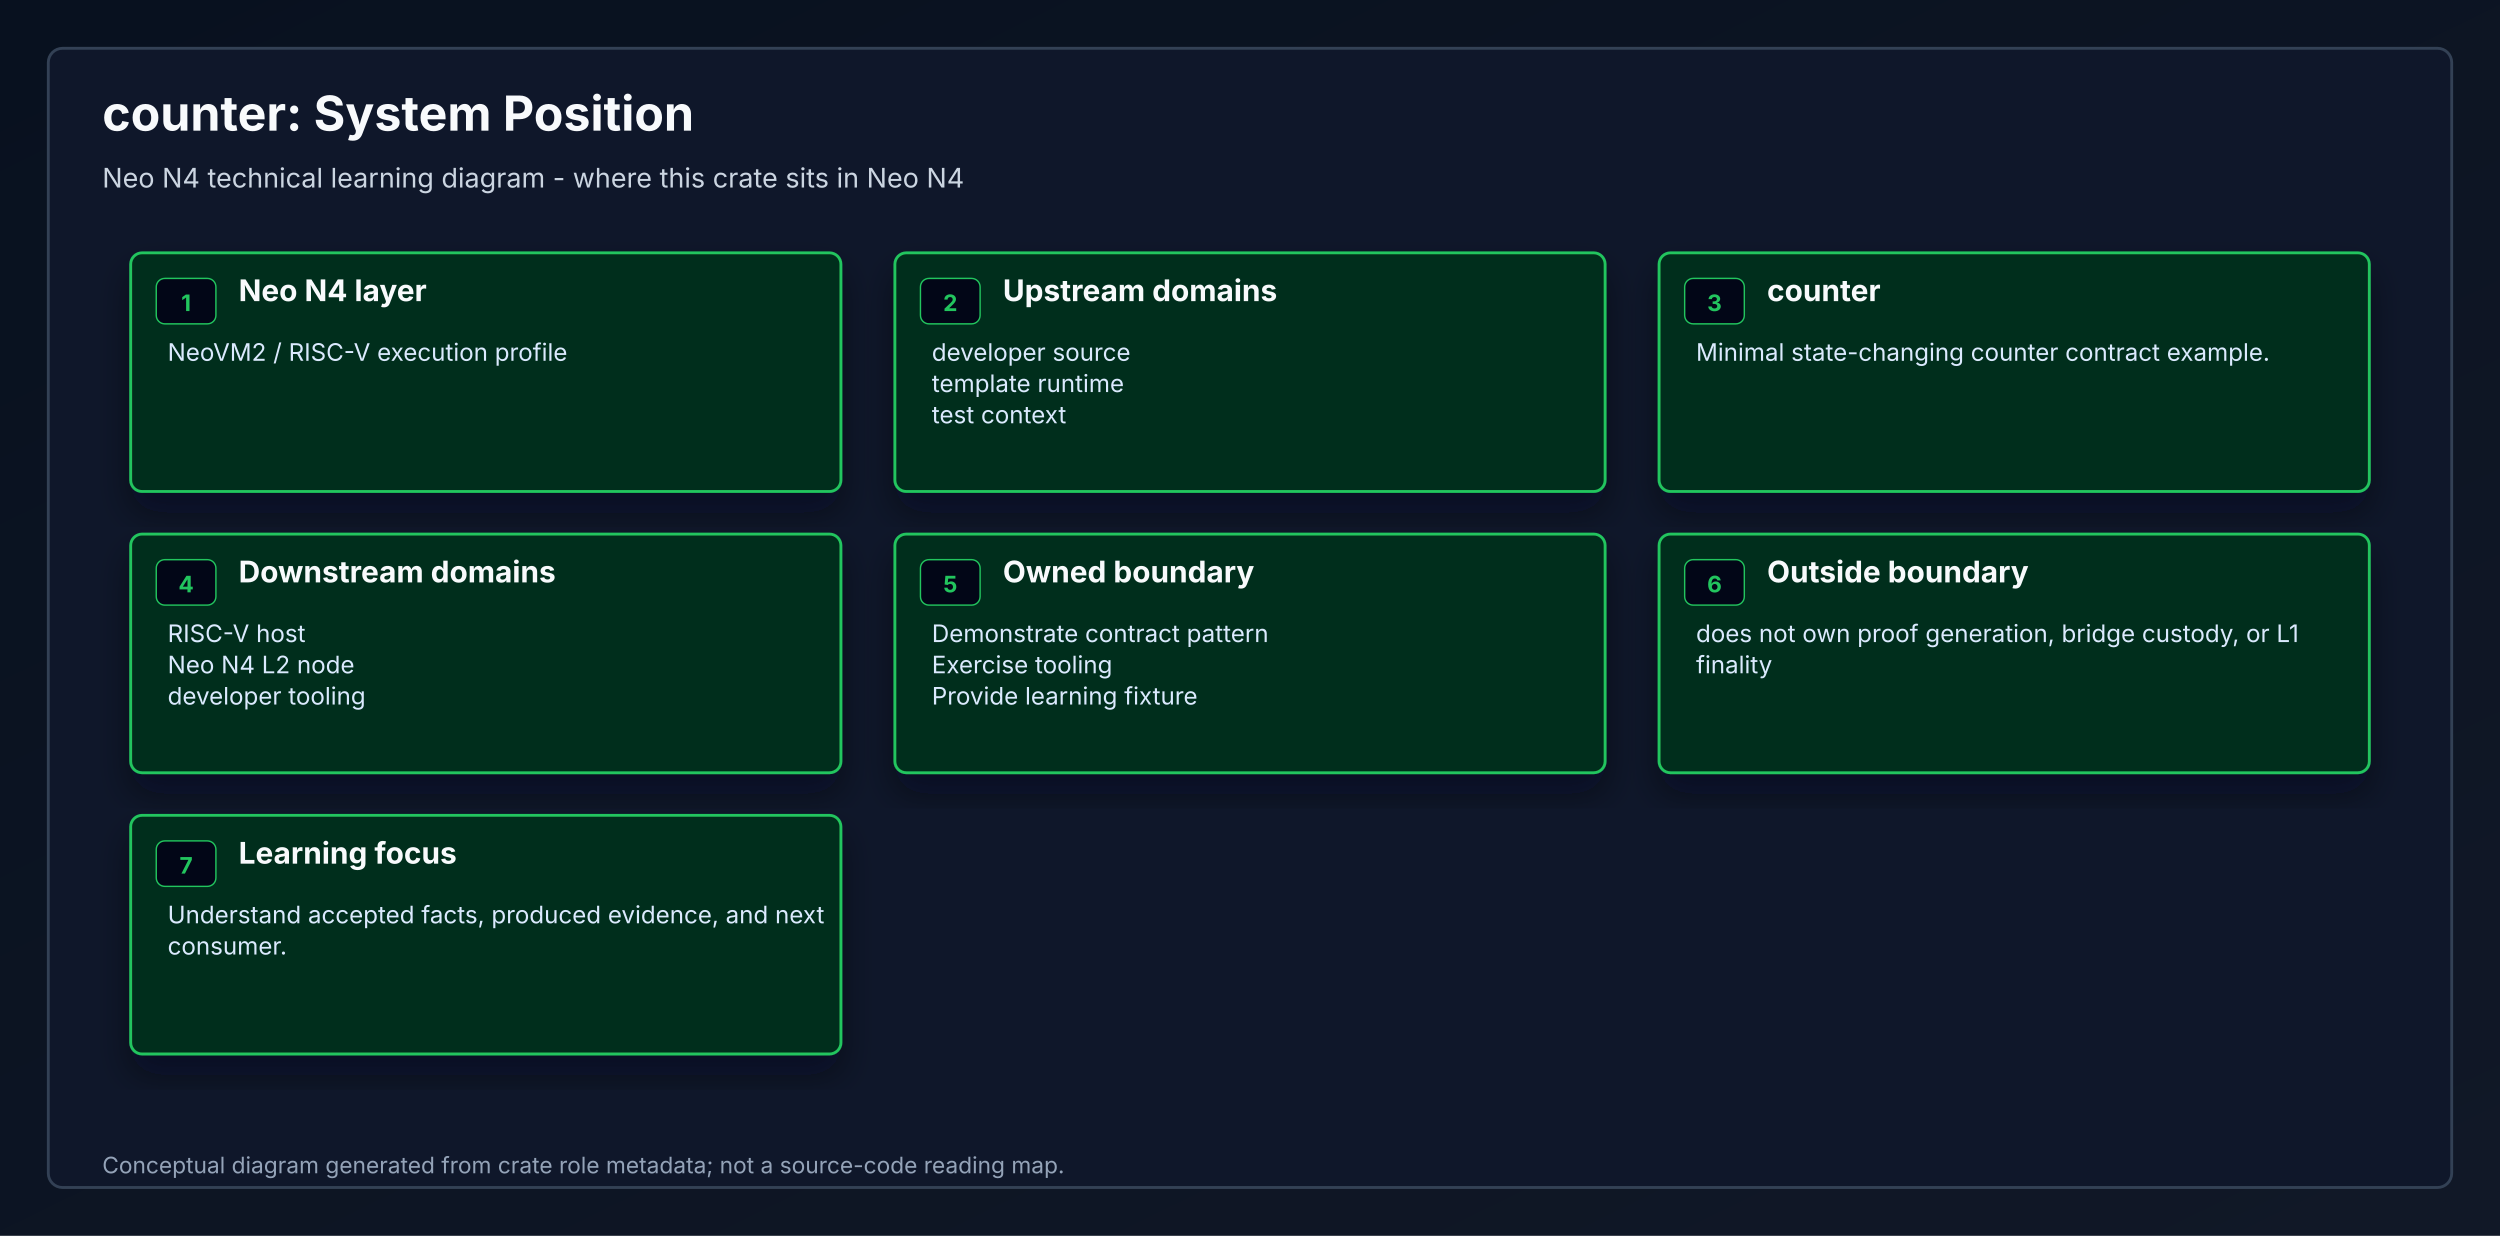
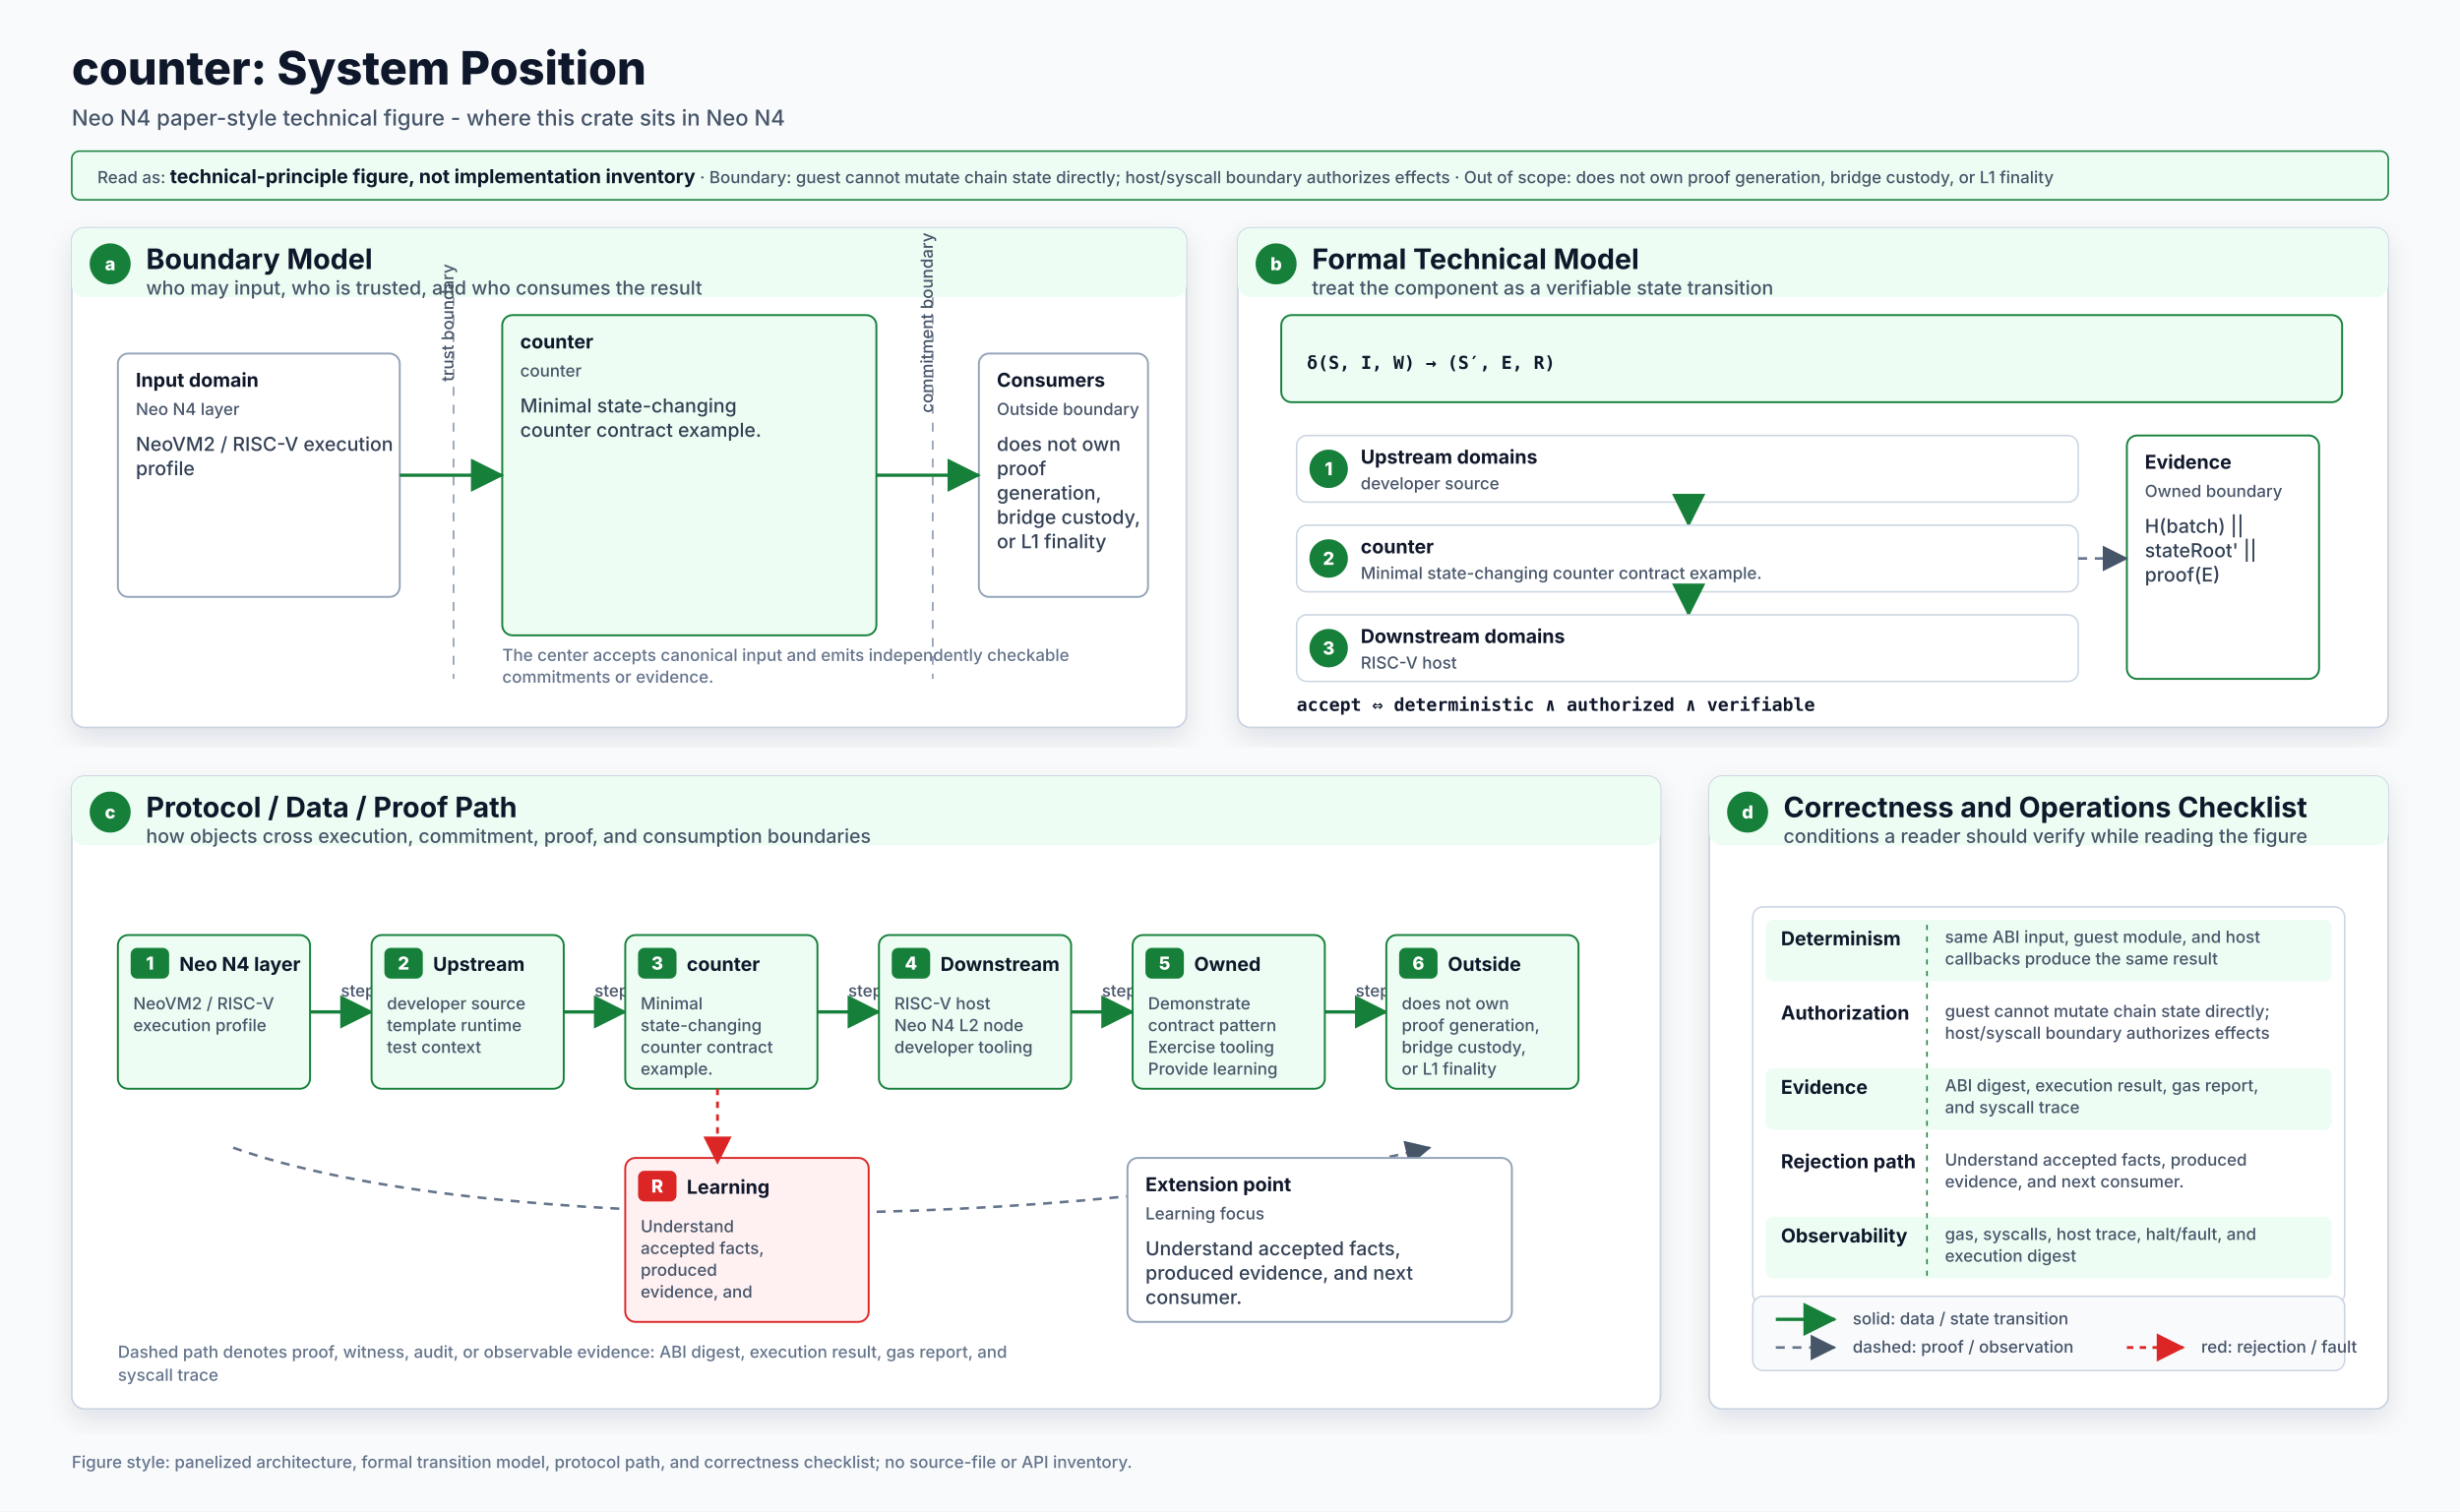
- <svg xmlns="http://www.w3.org/2000/svg" width="1760" height="870" viewBox="0 0 1760 870" role="img" aria-label="counter System Position">
+ <svg xmlns="http://www.w3.org/2000/svg" width="1920" height="1180" viewBox="0 0 1920 1180" role="img" aria-label="counter System Position">
  <defs>
-     <linearGradient id="bg" x1="0" y1="0" x2="1" y2="1">
-       <stop offset="0%" stop-color="#08111f" />
-       <stop offset="100%" stop-color="#111827" />
-     </linearGradient>
-     <filter id="shadow" x="-15%" y="-15%" width="130%" height="130%">
-       <feDropShadow dx="0" dy="14" stdDeviation="12" flood-color="#020617" flood-opacity="0.42" />
+     <marker id="arrow" viewBox="0 0 10 10" refX="9.4" refY="5" markerWidth="10" markerHeight="10" orient="auto">
+       <path d="M0,0 L10,5 L0,10 Z" fill="#475569" />
+     </marker>
+     <marker id="arrowAccent" viewBox="0 0 10 10" refX="9.4" refY="5" markerWidth="10" markerHeight="10" orient="auto">
+       <path d="M0,0 L10,5 L0,10 Z" fill="#16803a" />
+     </marker>
+     <marker id="arrowFault" viewBox="0 0 10 10" refX="9.4" refY="5" markerWidth="10" markerHeight="10" orient="auto">
+       <path d="M0,0 L10,5 L0,10 Z" fill="#dc2626" />
+     </marker>
+     <filter id="paperShadow" x="-3%" y="-4%" width="106%" height="108%">
+       <feDropShadow dx="0" dy="8" stdDeviation="10" flood-color="#0f172a" flood-opacity="0.10" />
    </filter>
+     <style>
+ .bg{fill:#f8fafc}.panel{fill:#ffffff;stroke:#cbd5e1;stroke-width:1.5;filter:url(#paperShadow)}
+ .panelTitle{font:700 22px 'Inter','Segoe UI',Arial,sans-serif;fill:#0f172a}.panelSub{font:500 15px 'Inter','Segoe UI',Arial,sans-serif;fill:#475569}
+ .title{font:800 36px 'Inter','Segoe UI',Arial,sans-serif;fill:#0f172a}.subtitle{font:500 17px 'Inter','Segoe UI',Arial,sans-serif;fill:#475569}
+ .small{font:500 13px 'Inter','Segoe UI',Arial,sans-serif;fill:#475569}.body{font:500 15px 'Inter','Segoe UI',Arial,sans-serif;fill:#334155}
+ .bodyStrong{font:750 15px 'Inter','Segoe UI',Arial,sans-serif;fill:#0f172a}.mono{font:650 14px 'Cascadia Mono','SFMono-Regular',Consolas,monospace;fill:#0f172a}
+ .label{font:800 14px 'Inter','Segoe UI',Arial,sans-serif;fill:#ffffff}.caption{font:500 13px 'Inter','Segoe UI',Arial,sans-serif;fill:#64748b}
+ .arrow{stroke:#475569;stroke-width:2.2;fill:none;marker-end:url(#arrow)}.arrowAccent{stroke:#16803a;stroke-width:2.6;fill:none;marker-end:url(#arrowAccent)}.arrowDash{stroke:#64748b;stroke-width:2;fill:none;stroke-dasharray:7 6;marker-end:url(#arrow)}.arrowFault{stroke:#dc2626;stroke-width:2.2;fill:none;stroke-dasharray:5 5;marker-end:url(#arrowFault)}
+ </style>
  </defs>
-   <rect width="1760" height="100%" fill="url(#bg)" />
-   <rect x="34" y="34" width="1692" height="802" rx="10" fill="#0f172a" stroke="#334155" stroke-width="2" />
-   <text x="72" y="92" fill="#f8fafc" font-family="Inter,Segoe UI,Arial,sans-serif" font-size="34" font-weight="700">counter: System Position</text>
-   <text x="72" y="132" fill="#cbd5e1" font-family="Inter,Segoe UI,Arial,sans-serif" font-size="19">Neo N4 technical learning diagram - where this crate sits in Neo N4</text>
-   <rect x="92" y="178" width="500" height="168" rx="8" fill="#052e1a" stroke="#22c55e" stroke-width="2" filter="url(#shadow)" />
-   <rect x="110" y="196" width="42" height="32" rx="6" fill="#020617" stroke="#22c55e" stroke-width="1" />
-   <text x="131" y="219" text-anchor="middle" fill="#22c55e" font-family="Inter,Segoe UI,Arial,sans-serif" font-size="16" font-weight="700">1</text>
-   <text x="168" y="212" fill="#f8fafc" font-family="Inter,Segoe UI,Arial,sans-serif" font-size="21" font-weight="700">Neo N4 layer</text>
-   <text x="118" y="254" fill="#dbeafe" font-family="Inter,Segoe UI,Arial,sans-serif" font-size="17">NeoVM2 / RISC-V execution profile</text>
-   <rect x="630" y="178" width="500" height="168" rx="8" fill="#052e1a" stroke="#22c55e" stroke-width="2" filter="url(#shadow)" />
-   <rect x="648" y="196" width="42" height="32" rx="6" fill="#020617" stroke="#22c55e" stroke-width="1" />
-   <text x="669" y="219" text-anchor="middle" fill="#22c55e" font-family="Inter,Segoe UI,Arial,sans-serif" font-size="16" font-weight="700">2</text>
-   <text x="706" y="212" fill="#f8fafc" font-family="Inter,Segoe UI,Arial,sans-serif" font-size="21" font-weight="700">Upstream domains</text>
-   <text x="656" y="254" fill="#dbeafe" font-family="Inter,Segoe UI,Arial,sans-serif" font-size="17">developer source</text>
-   <text x="656" y="276" fill="#dbeafe" font-family="Inter,Segoe UI,Arial,sans-serif" font-size="17">template runtime</text>
-   <text x="656" y="298" fill="#dbeafe" font-family="Inter,Segoe UI,Arial,sans-serif" font-size="17">test context</text>
-   <rect x="1168" y="178" width="500" height="168" rx="8" fill="#052e1a" stroke="#22c55e" stroke-width="2" filter="url(#shadow)" />
-   <rect x="1186" y="196" width="42" height="32" rx="6" fill="#020617" stroke="#22c55e" stroke-width="1" />
-   <text x="1207" y="219" text-anchor="middle" fill="#22c55e" font-family="Inter,Segoe UI,Arial,sans-serif" font-size="16" font-weight="700">3</text>
-   <text x="1244" y="212" fill="#f8fafc" font-family="Inter,Segoe UI,Arial,sans-serif" font-size="21" font-weight="700">counter</text>
-   <text x="1194" y="254" fill="#dbeafe" font-family="Inter,Segoe UI,Arial,sans-serif" font-size="17">Minimal state-changing counter contract example.</text>
-   <rect x="92" y="376" width="500" height="168" rx="8" fill="#052e1a" stroke="#22c55e" stroke-width="2" filter="url(#shadow)" />
-   <rect x="110" y="394" width="42" height="32" rx="6" fill="#020617" stroke="#22c55e" stroke-width="1" />
-   <text x="131" y="417" text-anchor="middle" fill="#22c55e" font-family="Inter,Segoe UI,Arial,sans-serif" font-size="16" font-weight="700">4</text>
-   <text x="168" y="410" fill="#f8fafc" font-family="Inter,Segoe UI,Arial,sans-serif" font-size="21" font-weight="700">Downstream domains</text>
-   <text x="118" y="452" fill="#dbeafe" font-family="Inter,Segoe UI,Arial,sans-serif" font-size="17">RISC-V host</text>
-   <text x="118" y="474" fill="#dbeafe" font-family="Inter,Segoe UI,Arial,sans-serif" font-size="17">Neo N4 L2 node</text>
-   <text x="118" y="496" fill="#dbeafe" font-family="Inter,Segoe UI,Arial,sans-serif" font-size="17">developer tooling</text>
-   <rect x="630" y="376" width="500" height="168" rx="8" fill="#052e1a" stroke="#22c55e" stroke-width="2" filter="url(#shadow)" />
-   <rect x="648" y="394" width="42" height="32" rx="6" fill="#020617" stroke="#22c55e" stroke-width="1" />
-   <text x="669" y="417" text-anchor="middle" fill="#22c55e" font-family="Inter,Segoe UI,Arial,sans-serif" font-size="16" font-weight="700">5</text>
-   <text x="706" y="410" fill="#f8fafc" font-family="Inter,Segoe UI,Arial,sans-serif" font-size="21" font-weight="700">Owned boundary</text>
-   <text x="656" y="452" fill="#dbeafe" font-family="Inter,Segoe UI,Arial,sans-serif" font-size="17">Demonstrate contract pattern</text>
-   <text x="656" y="474" fill="#dbeafe" font-family="Inter,Segoe UI,Arial,sans-serif" font-size="17">Exercise tooling</text>
-   <text x="656" y="496" fill="#dbeafe" font-family="Inter,Segoe UI,Arial,sans-serif" font-size="17">Provide learning fixture</text>
-   <rect x="1168" y="376" width="500" height="168" rx="8" fill="#052e1a" stroke="#22c55e" stroke-width="2" filter="url(#shadow)" />
-   <rect x="1186" y="394" width="42" height="32" rx="6" fill="#020617" stroke="#22c55e" stroke-width="1" />
-   <text x="1207" y="417" text-anchor="middle" fill="#22c55e" font-family="Inter,Segoe UI,Arial,sans-serif" font-size="16" font-weight="700">6</text>
-   <text x="1244" y="410" fill="#f8fafc" font-family="Inter,Segoe UI,Arial,sans-serif" font-size="21" font-weight="700">Outside boundary</text>
-   <text x="1194" y="452" fill="#dbeafe" font-family="Inter,Segoe UI,Arial,sans-serif" font-size="17">does not own proof generation, bridge custody, or L1</text>
-   <text x="1194" y="474" fill="#dbeafe" font-family="Inter,Segoe UI,Arial,sans-serif" font-size="17">finality</text>
-   <rect x="92" y="574" width="500" height="168" rx="8" fill="#052e1a" stroke="#22c55e" stroke-width="2" filter="url(#shadow)" />
-   <rect x="110" y="592" width="42" height="32" rx="6" fill="#020617" stroke="#22c55e" stroke-width="1" />
-   <text x="131" y="615" text-anchor="middle" fill="#22c55e" font-family="Inter,Segoe UI,Arial,sans-serif" font-size="16" font-weight="700">7</text>
-   <text x="168" y="608" fill="#f8fafc" font-family="Inter,Segoe UI,Arial,sans-serif" font-size="21" font-weight="700">Learning focus</text>
-   <text x="118" y="650" fill="#dbeafe" font-family="Inter,Segoe UI,Arial,sans-serif" font-size="17">Understand accepted facts, produced evidence, and next</text>
-   <text x="118" y="672" fill="#dbeafe" font-family="Inter,Segoe UI,Arial,sans-serif" font-size="17">consumer.</text>
-   <text x="72" y="826" fill="#94a3b8" font-family="Inter,Segoe UI,Arial,sans-serif" font-size="16">Conceptual diagram generated from crate role metadata; not a source-code reading map.</text>
+   <rect class="bg" width="1920" height="1180" />
+   <text x="56" y="66" class="title">counter: System Position</text>
+   <text x="56" y="98" class="subtitle">Neo N4 paper-style technical figure - where this crate sits in Neo N4</text>
+   <rect x="56" y="118" width="1808" height="38" rx="6" fill="#edfdf3" stroke="#16803a" stroke-width="1.2" />
+   <text x="76" y="143" class="small">Read as: <tspan class="bodyStrong">technical-principle figure, not implementation inventory</tspan> · Boundary: guest cannot mutate chain state directly; host/syscall boundary authorizes effects · Out of scope: does not own proof generation, bridge custody, or L1 finality</text>
+   <rect x="56" y="178" width="870" height="390" rx="10" class="panel" />
+   <rect x="56" y="178" width="870" height="54" rx="10" fill="#edfdf3" stroke="#cbd5e1" stroke-width="0" />
+   <circle cx="86" cy="206" r="16" fill="#16803a" />
+   <text x="86" y="211" text-anchor="middle" class="label">a</text>
+   <text x="114" y="210" class="panelTitle">Boundary Model</text>
+   <text x="114" y="230" class="panelSub">who may input, who is trusted, and who consumes the result</text>
+   <rect x="966" y="178" width="898" height="390" rx="10" class="panel" />
+   <rect x="966" y="178" width="898" height="54" rx="10" fill="#edfdf3" stroke="#cbd5e1" stroke-width="0" />
+   <circle cx="996" cy="206" r="16" fill="#16803a" />
+   <text x="996" y="211" text-anchor="middle" class="label">b</text>
+   <text x="1024" y="210" class="panelTitle">Formal Technical Model</text>
+   <text x="1024" y="230" class="panelSub">treat the component as a verifiable state transition</text>
+   <rect x="56" y="606" width="1240" height="494" rx="10" class="panel" />
+   <rect x="56" y="606" width="1240" height="54" rx="10" fill="#edfdf3" stroke="#cbd5e1" stroke-width="0" />
+   <circle cx="86" cy="634" r="16" fill="#16803a" />
+   <text x="86" y="639" text-anchor="middle" class="label">c</text>
+   <text x="114" y="638" class="panelTitle">Protocol / Data / Proof Path</text>
+   <text x="114" y="658" class="panelSub">how objects cross execution, commitment, proof, and consumption boundaries</text>
+   <rect x="1334" y="606" width="530" height="494" rx="10" class="panel" />
+   <rect x="1334" y="606" width="530" height="54" rx="10" fill="#edfdf3" stroke="#cbd5e1" stroke-width="0" />
+   <circle cx="1364" cy="634" r="16" fill="#16803a" />
+   <text x="1364" y="639" text-anchor="middle" class="label">d</text>
+   <text x="1392" y="638" class="panelTitle">Correctness and Operations Checklist</text>
+   <text x="1392" y="658" class="panelSub">conditions a reader should verify while reading the figure</text>
+   <rect x="92" y="276" width="220" height="190" rx="8" fill="#ffffff" stroke="#94a3b8" stroke-width="1.5" />
+   <text x="106" y="302" class="bodyStrong">Input domain</text>
+   <text x="106" y="324" class="small">Neo N4 layer</text>
+   <text x="106" y="352" class="body">NeoVM2 / RISC-V execution</text>
+   <text x="106" y="371" class="body">profile</text>
+   <line x1="354" y1="232" x2="354" y2="530" stroke="#94a3b8" stroke-width="1.4" stroke-dasharray="7 7" />
+   <text x="354" y="252" class="small" text-anchor="middle" transform="rotate(-90 354 252)">trust boundary</text>
+   <rect x="392" y="246" width="292" height="250" rx="8" fill="#edfdf3" stroke="#16803a" stroke-width="1.5" />
+   <text x="406" y="272" class="bodyStrong">counter</text>
+   <text x="406" y="294" class="small">counter</text>
+   <text x="406" y="322" class="body">Minimal state-changing</text>
+   <text x="406" y="341" class="body">counter contract example.</text>
+   <line x1="728" y1="232" x2="728" y2="530" stroke="#94a3b8" stroke-width="1.4" stroke-dasharray="7 7" />
+   <text x="728" y="252" class="small" text-anchor="middle" transform="rotate(-90 728 252)">commitment boundary</text>
+   <rect x="764" y="276" width="132" height="190" rx="8" fill="#ffffff" stroke="#94a3b8" stroke-width="1.5" />
+   <text x="778" y="302" class="bodyStrong">Consumers</text>
+   <text x="778" y="324" class="small">Outside boundary</text>
+   <text x="778" y="352" class="body">does not own</text>
+   <text x="778" y="371" class="body">proof</text>
+   <text x="778" y="390" class="body">generation,</text>
+   <text x="778" y="409" class="body">bridge custody,</text>
+   <text x="778" y="428" class="body">or L1 finality</text>
+   <path class="arrowAccent" d="M312 371 C338 371 358 371 392 371" />
+   <path class="arrowAccent" d="M684 371 C706 371 730 371 764 371" />
+   <text x="392" y="516" class="caption">The center accepts canonical input and emits independently checkable</text>
+   <text x="392" y="533" class="caption">commitments or evidence.</text>
+   <rect x="1000" y="246" width="828" height="68" rx="8" fill="#edfdf3" stroke="#16803a" stroke-width="1.5" />
+   <text x="1020" y="288" class="mono">δ(S, I, W) → (S′, E, R)</text>
+   <rect x="1012" y="340" width="610" height="52" rx="8" fill="#ffffff" stroke="#cbd5e1" stroke-width="1.2" />
+   <circle cx="1037" cy="366" r="15" fill="#16803a" />
+   <text x="1037" y="371" text-anchor="middle" class="label">1</text>
+   <text x="1062" y="362" class="bodyStrong">Upstream domains</text>
+   <text x="1062" y="382" class="small">developer source</text>
+   <path class="arrowAccent" d="M1318 392 L1318 410" />
+   <rect x="1012" y="410" width="610" height="52" rx="8" fill="#ffffff" stroke="#cbd5e1" stroke-width="1.2" />
+   <circle cx="1037" cy="436" r="15" fill="#16803a" />
+   <text x="1037" y="441" text-anchor="middle" class="label">2</text>
+   <text x="1062" y="432" class="bodyStrong">counter</text>
+   <text x="1062" y="452" class="small">Minimal state-changing counter contract example.</text>
+   <path class="arrowAccent" d="M1318 462 L1318 480" />
+   <rect x="1012" y="480" width="610" height="52" rx="8" fill="#ffffff" stroke="#cbd5e1" stroke-width="1.2" />
+   <circle cx="1037" cy="506" r="15" fill="#16803a" />
+   <text x="1037" y="511" text-anchor="middle" class="label">3</text>
+   <text x="1062" y="502" class="bodyStrong">Downstream domains</text>
+   <text x="1062" y="522" class="small">RISC-V host</text>
+   <rect x="1660" y="340" width="150" height="190" rx="8" fill="#ffffff" stroke="#16803a" stroke-width="1.5" />
+   <text x="1674" y="366" class="bodyStrong">Evidence</text>
+   <text x="1674" y="388" class="small">Owned boundary</text>
+   <text x="1674" y="416" class="body">H(batch) ||</text>
+   <text x="1674" y="435" class="body">stateRoot' ||</text>
+   <text x="1674" y="454" class="body">proof(E)</text>
+   <path class="arrowDash" d="M1622 436 C1642 436 1648 436 1660 436" />
+   <text x="1012" y="555" class="mono">accept ⇔ deterministic ∧ authorized ∧ verifiable</text>
+   <rect x="92" y="730" width="150" height="120" rx="8" fill="#edfdf3" stroke="#16803a" stroke-width="1.5" />
+   <rect x="102" y="740" width="30" height="24" rx="5" fill="#16803a" />
+   <text x="117" y="757" text-anchor="middle" class="label">1</text>
+   <text x="140" y="758" class="bodyStrong">Neo N4 layer</text>
+   <text x="104" y="788" class="small">NeoVM2 / RISC-V</text>
+   <text x="104" y="805" class="small">execution profile</text>
+   <path class="arrowAccent" d="M242 790 L290 790" />
+   <text x="266" y="778" class="small">step 1</text>
+   <rect x="290" y="730" width="150" height="120" rx="8" fill="#edfdf3" stroke="#16803a" stroke-width="1.5" />
+   <rect x="300" y="740" width="30" height="24" rx="5" fill="#16803a" />
+   <text x="315" y="757" text-anchor="middle" class="label">2</text>
+   <text x="338" y="758" class="bodyStrong">Upstream</text>
+   <text x="302" y="788" class="small">developer source</text>
+   <text x="302" y="805" class="small">template runtime</text>
+   <text x="302" y="822" class="small">test context</text>
+   <path class="arrowAccent" d="M440 790 L488 790" />
+   <text x="464" y="778" class="small">step 2</text>
+   <rect x="488" y="730" width="150" height="120" rx="8" fill="#edfdf3" stroke="#16803a" stroke-width="1.5" />
+   <rect x="498" y="740" width="30" height="24" rx="5" fill="#16803a" />
+   <text x="513" y="757" text-anchor="middle" class="label">3</text>
+   <text x="536" y="758" class="bodyStrong">counter</text>
+   <text x="500" y="788" class="small">Minimal</text>
+   <text x="500" y="805" class="small">state-changing</text>
+   <text x="500" y="822" class="small">counter contract</text>
+   <text x="500" y="839" class="small">example.</text>
+   <path class="arrowAccent" d="M638 790 L686 790" />
+   <text x="662" y="778" class="small">step 3</text>
+   <rect x="686" y="730" width="150" height="120" rx="8" fill="#edfdf3" stroke="#16803a" stroke-width="1.5" />
+   <rect x="696" y="740" width="30" height="24" rx="5" fill="#16803a" />
+   <text x="711" y="757" text-anchor="middle" class="label">4</text>
+   <text x="734" y="758" class="bodyStrong">Downstream</text>
+   <text x="698" y="788" class="small">RISC-V host</text>
+   <text x="698" y="805" class="small">Neo N4 L2 node</text>
+   <text x="698" y="822" class="small">developer tooling</text>
+   <path class="arrowAccent" d="M836 790 L884 790" />
+   <text x="860" y="778" class="small">step 4</text>
+   <rect x="884" y="730" width="150" height="120" rx="8" fill="#edfdf3" stroke="#16803a" stroke-width="1.5" />
+   <rect x="894" y="740" width="30" height="24" rx="5" fill="#16803a" />
+   <text x="909" y="757" text-anchor="middle" class="label">5</text>
+   <text x="932" y="758" class="bodyStrong">Owned</text>
+   <text x="896" y="788" class="small">Demonstrate</text>
+   <text x="896" y="805" class="small">contract pattern</text>
+   <text x="896" y="822" class="small">Exercise tooling</text>
+   <text x="896" y="839" class="small">Provide learning</text>
+   <path class="arrowAccent" d="M1034 790 L1082 790" />
+   <text x="1058" y="778" class="small">step 5</text>
+   <rect x="1082" y="730" width="150" height="120" rx="8" fill="#edfdf3" stroke="#16803a" stroke-width="1.5" />
+   <rect x="1092" y="740" width="30" height="24" rx="5" fill="#16803a" />
+   <text x="1107" y="757" text-anchor="middle" class="label">6</text>
+   <text x="1130" y="758" class="bodyStrong">Outside</text>
+   <text x="1094" y="788" class="small">does not own</text>
+   <text x="1094" y="805" class="small">proof generation,</text>
+   <text x="1094" y="822" class="small">bridge custody,</text>
+   <text x="1094" y="839" class="small">or L1 finality</text>
+   <path class="arrowDash" d="M182 896 C372 964 832 964 1116 896" />
+   <rect x="488" y="904" width="190" height="128" rx="8" fill="#fff1f2" stroke="#dc2626" stroke-width="1.5" />
+   <rect x="498" y="914" width="30" height="24" rx="5" fill="#dc2626" />
+   <text x="513" y="931" text-anchor="middle" class="label">R</text>
+   <text x="536" y="932" class="bodyStrong">Learning</text>
+   <text x="500" y="962" class="small">Understand</text>
+   <text x="500" y="979" class="small">accepted facts,</text>
+   <text x="500" y="996" class="small">produced</text>
+   <text x="500" y="1013" class="small">evidence, and</text>
+   <path class="arrowFault" d="M560 850 L560 908" />
+   <rect x="880" y="904" width="300" height="128" rx="8" fill="#ffffff" stroke="#94a3b8" stroke-width="1.5" />
+   <text x="894" y="930" class="bodyStrong">Extension point</text>
+   <text x="894" y="952" class="small">Learning focus</text>
+   <text x="894" y="980" class="body">Understand accepted facts,</text>
+   <text x="894" y="999" class="body">produced evidence, and next</text>
+   <text x="894" y="1018" class="body">consumer.</text>
+   <text x="92" y="1060" class="caption">Dashed path denotes proof, witness, audit, or observable evidence: ABI digest, execution result, gas report, and</text>
+   <text x="92" y="1078" class="caption">syscall trace</text>
+   <rect x="1368" y="708" width="462" height="310" rx="8" fill="#ffffff" stroke="#cbd5e1" stroke-width="1.2" />
+   <rect x="1378" y="718" width="442" height="48" rx="6" fill="#edfdf3" />
+   <text x="1390" y="738" class="bodyStrong">Determinism</text>
+   <text x="1518" y="736" class="small">same ABI input, guest module, and host</text>
+   <text x="1518" y="753" class="small">callbacks produce the same result</text>
+   <rect x="1378" y="776" width="442" height="48" rx="6" fill="#ffffff" />
+   <text x="1390" y="796" class="bodyStrong">Authorization</text>
+   <text x="1518" y="794" class="small">guest cannot mutate chain state directly;</text>
+   <text x="1518" y="811" class="small">host/syscall boundary authorizes effects</text>
+   <rect x="1378" y="834" width="442" height="48" rx="6" fill="#edfdf3" />
+   <text x="1390" y="854" class="bodyStrong">Evidence</text>
+   <text x="1518" y="852" class="small">ABI digest, execution result, gas report,</text>
+   <text x="1518" y="869" class="small">and syscall trace</text>
+   <rect x="1378" y="892" width="442" height="48" rx="6" fill="#ffffff" />
+   <text x="1390" y="912" class="bodyStrong">Rejection path</text>
+   <text x="1518" y="910" class="small">Understand accepted facts, produced</text>
+   <text x="1518" y="927" class="small">evidence, and next consumer.</text>
+   <rect x="1378" y="950" width="442" height="48" rx="6" fill="#edfdf3" />
+   <text x="1390" y="970" class="bodyStrong">Observability</text>
+   <text x="1518" y="968" class="small">gas, syscalls, host trace, halt/fault, and</text>
+   <text x="1518" y="985" class="small">execution digest</text>
+   <line x1="1504" y1="722" x2="1504" y2="998" stroke="#16803a" stroke-width="1.2" stroke-dasharray="4 5" />
+   <rect x="1368" y="1012" width="462" height="58" rx="8" fill="#f8fafc" stroke="#cbd5e1" stroke-width="1.2" />
+   <line x1="1386" y1="1030" x2="1432" y2="1030" stroke="#16803a" stroke-width="2.6" marker-end="url(#arrowAccent)" />
+   <text x="1446" y="1034" class="small">solid: data / state transition</text>
+   <line x1="1386" y1="1052" x2="1432" y2="1052" stroke="#64748b" stroke-width="2" stroke-dasharray="7 6" marker-end="url(#arrow)" />
+   <text x="1446" y="1056" class="small">dashed: proof / observation</text>
+   <line x1="1660" y1="1052" x2="1704" y2="1052" stroke="#dc2626" stroke-width="2.2" stroke-dasharray="5 5" marker-end="url(#arrowFault)" />
+   <text x="1718" y="1056" class="small">red: rejection / fault</text>
+   <text x="56" y="1146" class="caption">Figure style: panelized architecture, formal transition model, protocol path, and correctness checklist; no source-file or API inventory.</text>
</svg>
